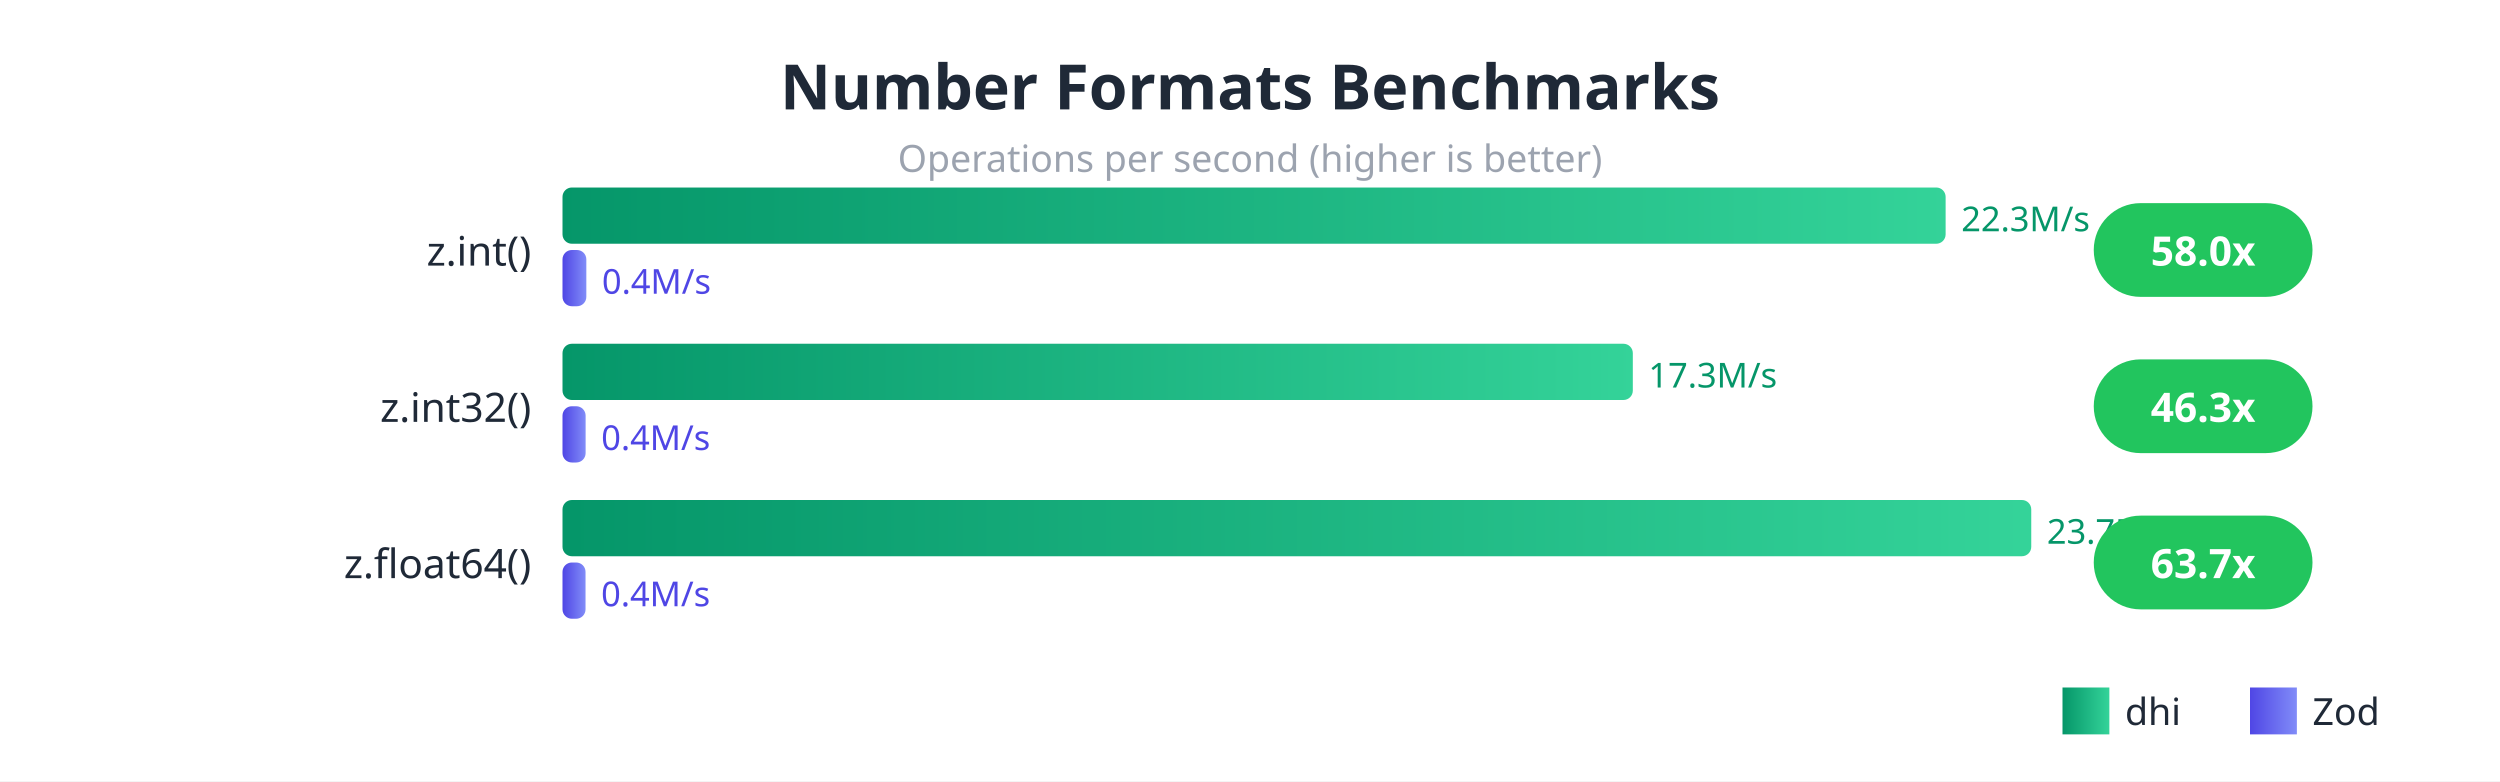
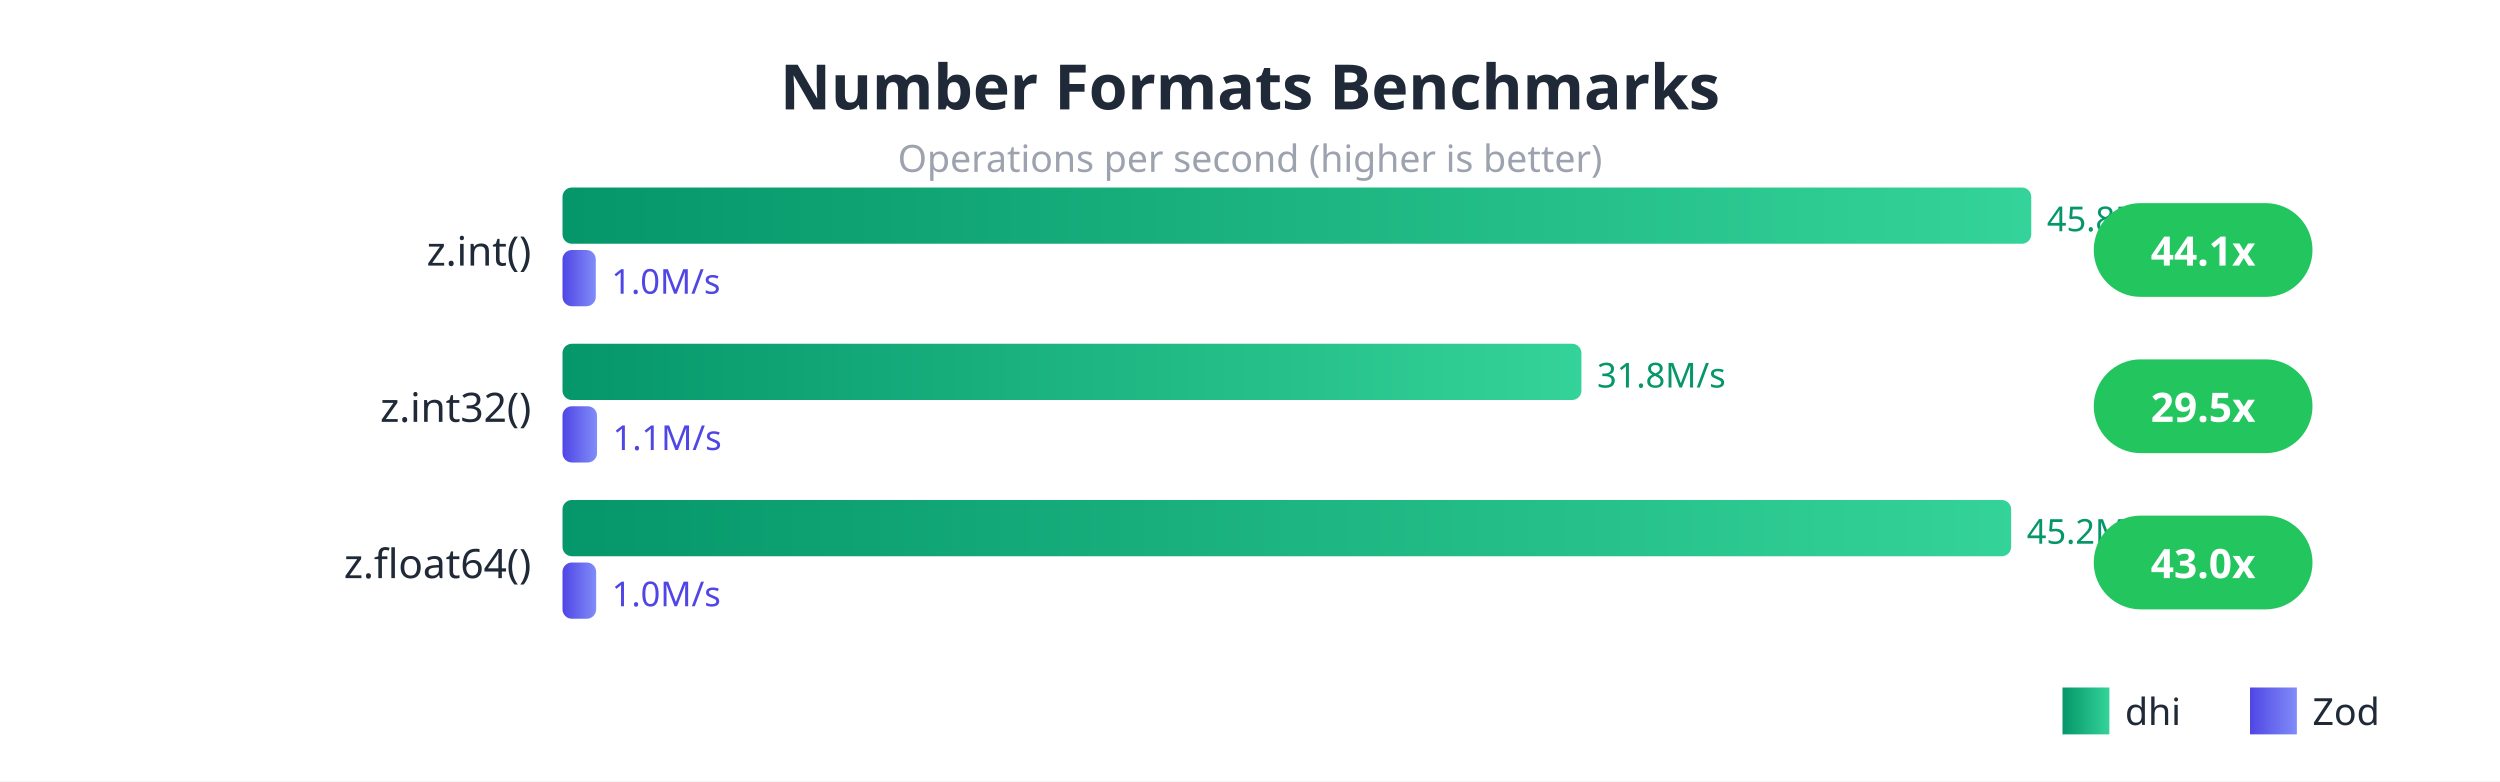
<svg xmlns="http://www.w3.org/2000/svg" viewBox="0 0 800 250" style="font-family: system-ui, sans-serif;">
  <defs>
    <linearGradient id="dhiGrad" x1="0%" y1="0%" x2="100%" y2="0%">
      <stop offset="0%" style="stop-color:#059669;stop-opacity:1" />
      <stop offset="100%" style="stop-color:#34d399;stop-opacity:1" />
    </linearGradient>
    <linearGradient id="zodGrad" x1="0%" y1="0%" x2="100%" y2="0%">
      <stop offset="0%" style="stop-color:#4f46e5;stop-opacity:1" />
      <stop offset="100%" style="stop-color:#818cf8;stop-opacity:1" />
    </linearGradient>
  </defs>
  <rect width="800" height="250" fill="#ffffff" />
  <text x="400" y="35" fill="#1f2937" font-size="20" font-weight="bold" text-anchor="middle">Number Formats Benchmarks</text>
  <text x="400" y="55" fill="#9ca3af" font-size="12" text-anchor="middle">Operations per second (higher is better)</text>
  <text x="170" y="85" fill="#1f2937" font-size="13" text-anchor="end">z.int()</text>
-   <rect x="180" y="60" width="442.6" height="18" fill="url(#dhiGrad)" rx="3" />
-   <text x="627.6" y="74" fill="#059669" font-size="11">22.3M/s</text>
-   <rect x="180" y="80" width="7.629" height="18" fill="url(#zodGrad)" rx="3" />
-   <text x="192.629" y="94" fill="#4f46e5" font-size="11">0.4M/s</text>
+   <rect x="180" y="60" width="470" height="18" fill="url(#dhiGrad)" rx="3" />
+   <text x="655" y="74" fill="#059669" font-size="11">45.8M/s</text>
+   <rect x="180" y="80" width="10.655" height="18" fill="url(#zodGrad)" rx="3" />
+   <text x="195.655" y="94" fill="#4f46e5" font-size="11">1.0M/s</text>
  <rect x="670" y="65" width="70" height="30" fill="#22c55e" rx="15" />
-   <text x="705" y="85" fill="white" font-size="13" font-weight="bold" text-anchor="middle">58.0x</text>
+   <text x="705" y="85" fill="white" font-size="13" font-weight="bold" text-anchor="middle">44.1x</text>
  <text x="170" y="135" fill="#1f2937" font-size="13" text-anchor="end">z.int32()</text>
-   <rect x="180" y="110" width="342.503" height="18" fill="url(#dhiGrad)" rx="3" />
-   <text x="527.503" y="124" fill="#059669" font-size="11">17.3M/s</text>
-   <rect x="180" y="130" width="7.401" height="18" fill="url(#zodGrad)" rx="3" />
-   <text x="192.401" y="144" fill="#4f46e5" font-size="11">0.4M/s</text>
+   <rect x="180" y="110" width="326.054" height="18" fill="url(#dhiGrad)" rx="3" />
+   <text x="511.054" y="124" fill="#059669" font-size="11">31.8M/s</text>
+   <rect x="180" y="130" width="11.051" height="18" fill="url(#zodGrad)" rx="3" />
+   <text x="196.051" y="144" fill="#4f46e5" font-size="11">1.1M/s</text>
  <rect x="670" y="115" width="70" height="30" fill="#22c55e" rx="15" />
-   <text x="705" y="135" fill="white" font-size="13" font-weight="bold" text-anchor="middle">46.3x</text>
+   <text x="705" y="135" fill="white" font-size="13" font-weight="bold" text-anchor="middle">29.5x</text>
  <text x="170" y="185" fill="#1f2937" font-size="13" text-anchor="end">z.float64()</text>
-   <rect x="180" y="160" width="470" height="18" fill="url(#dhiGrad)" rx="3" />
-   <text x="655" y="174" fill="#059669" font-size="11">23.7M/s</text>
-   <rect x="180" y="180" width="7.373" height="18" fill="url(#zodGrad)" rx="3" />
-   <text x="192.373" y="194" fill="#4f46e5" font-size="11">0.4M/s</text>
+   <rect x="180" y="160" width="463.569" height="18" fill="url(#dhiGrad)" rx="3" />
+   <text x="648.569" y="174" fill="#059669" font-size="11">45.2M/s</text>
+   <rect x="180" y="180" width="10.77" height="18" fill="url(#zodGrad)" rx="3" />
+   <text x="195.77" y="194" fill="#4f46e5" font-size="11">1.0M/s</text>
  <rect x="670" y="165" width="70" height="30" fill="#22c55e" rx="15" />
-   <text x="705" y="185" fill="white" font-size="13" font-weight="bold" text-anchor="middle">63.7x</text>
+   <text x="705" y="185" fill="white" font-size="13" font-weight="bold" text-anchor="middle">43.0x</text>
  <rect x="660" y="220" width="15" height="15" fill="url(#dhiGrad)" />
  <text x="680" y="232" fill="#1f2937" font-size="12">dhi</text>
  <rect x="720" y="220" width="15" height="15" fill="url(#zodGrad)" />
  <text x="740" y="232" fill="#1f2937" font-size="12">Zod</text>
</svg>
